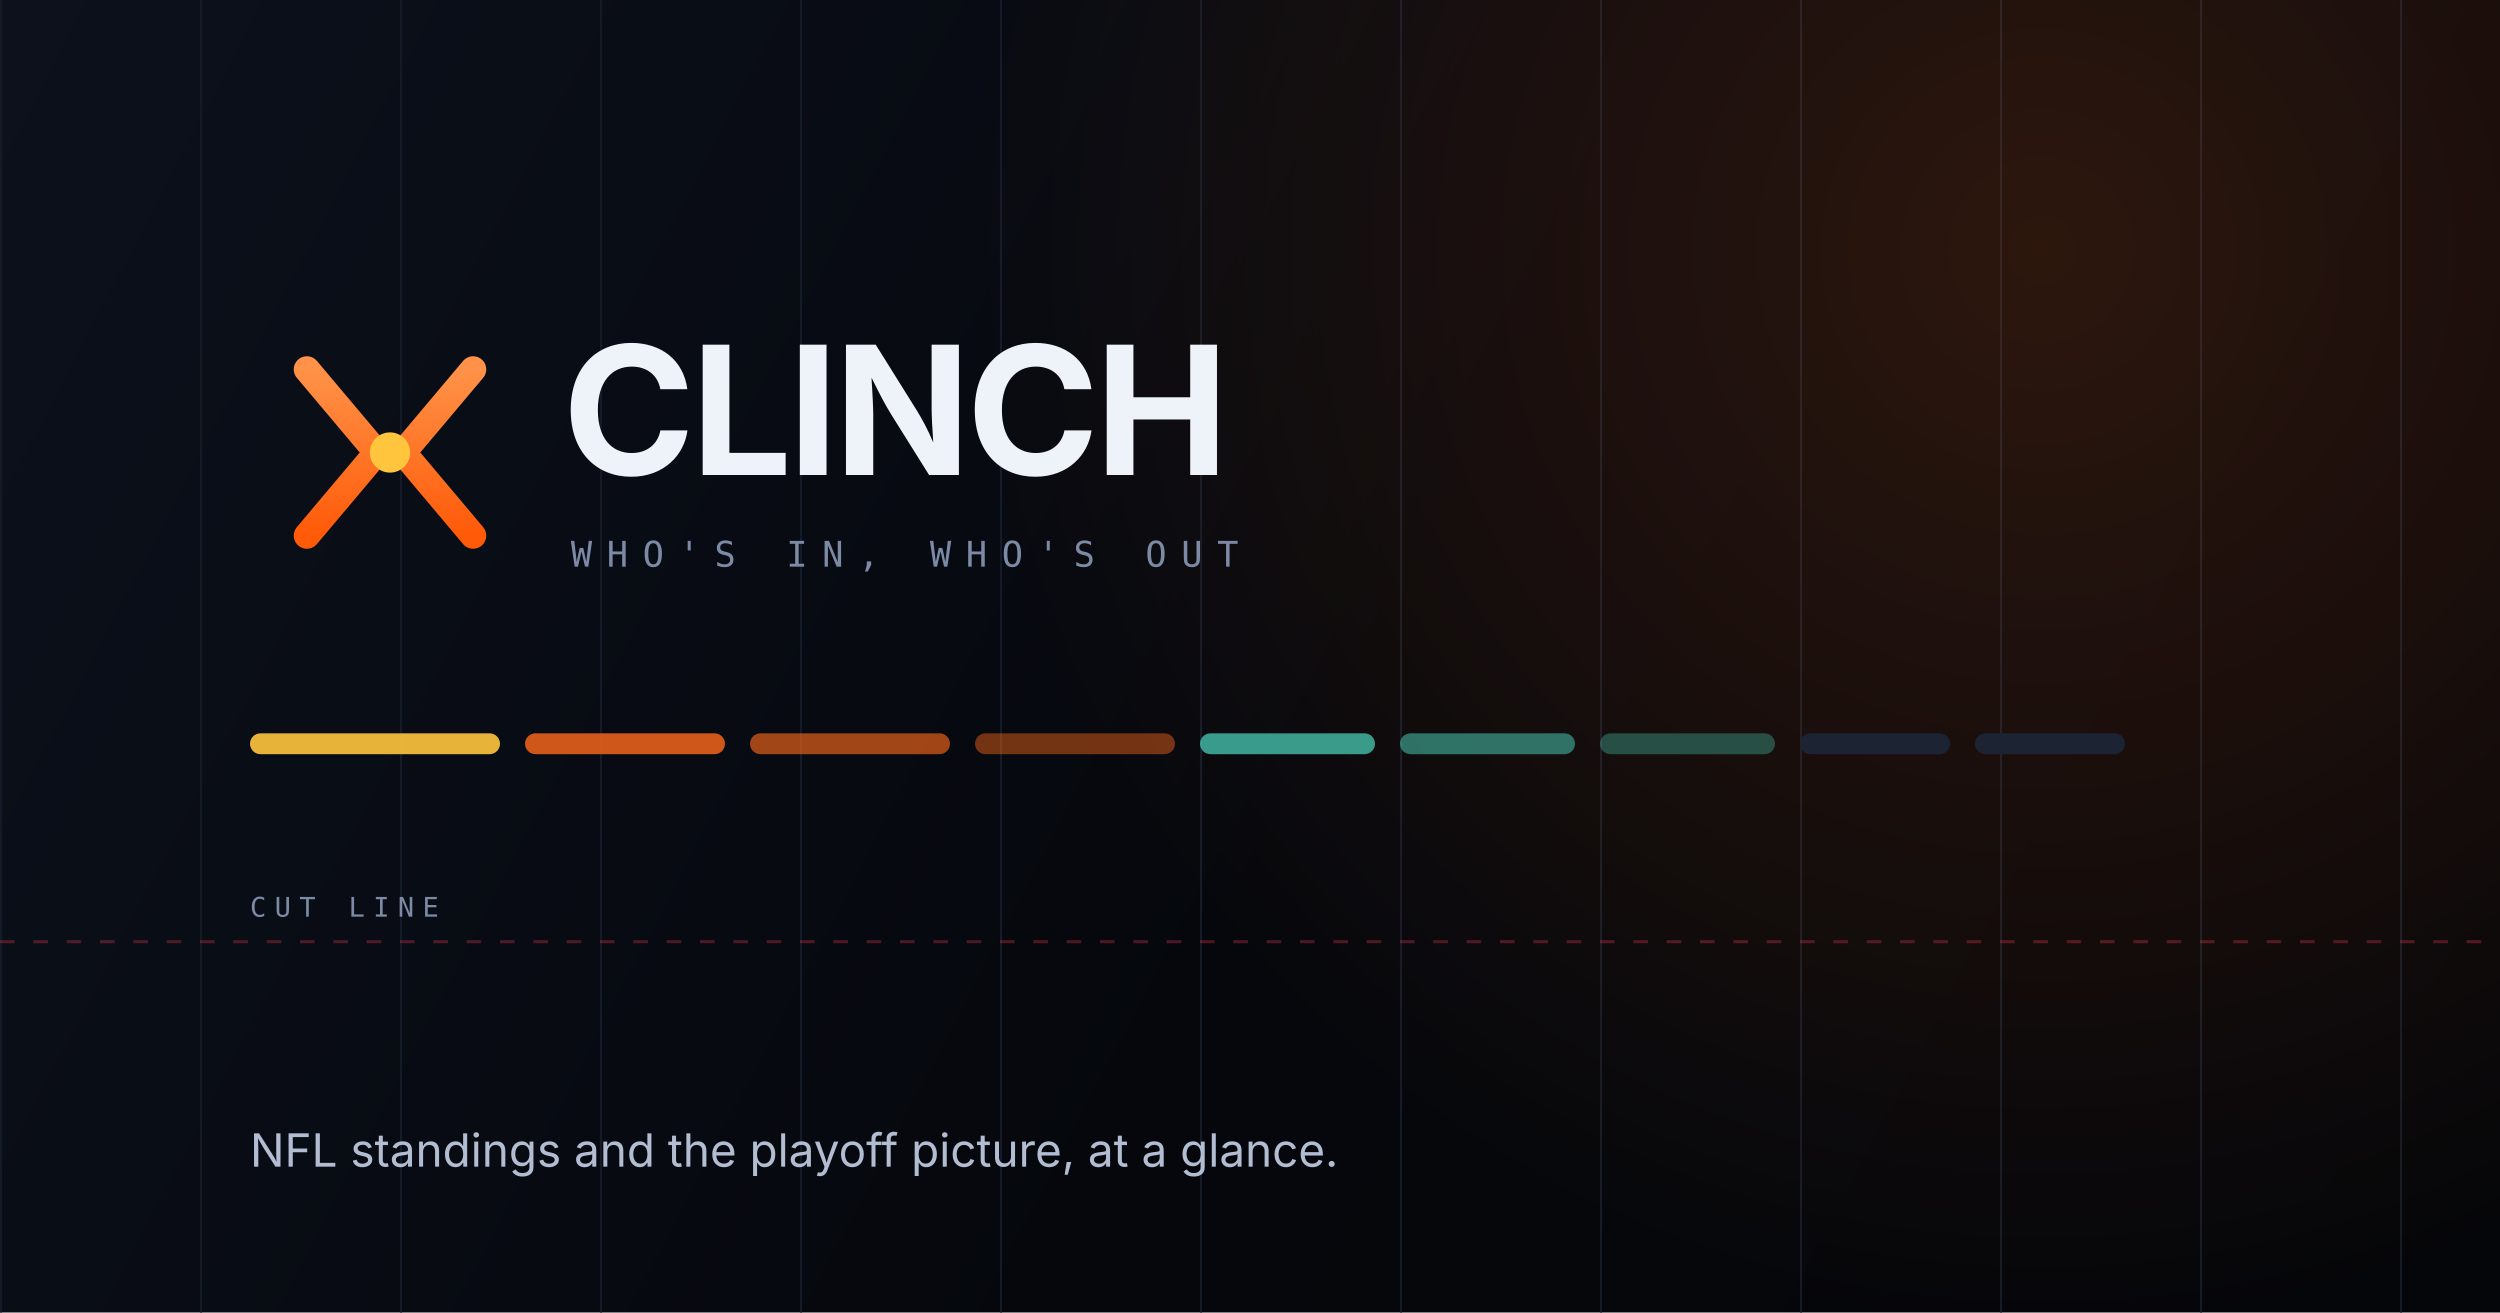
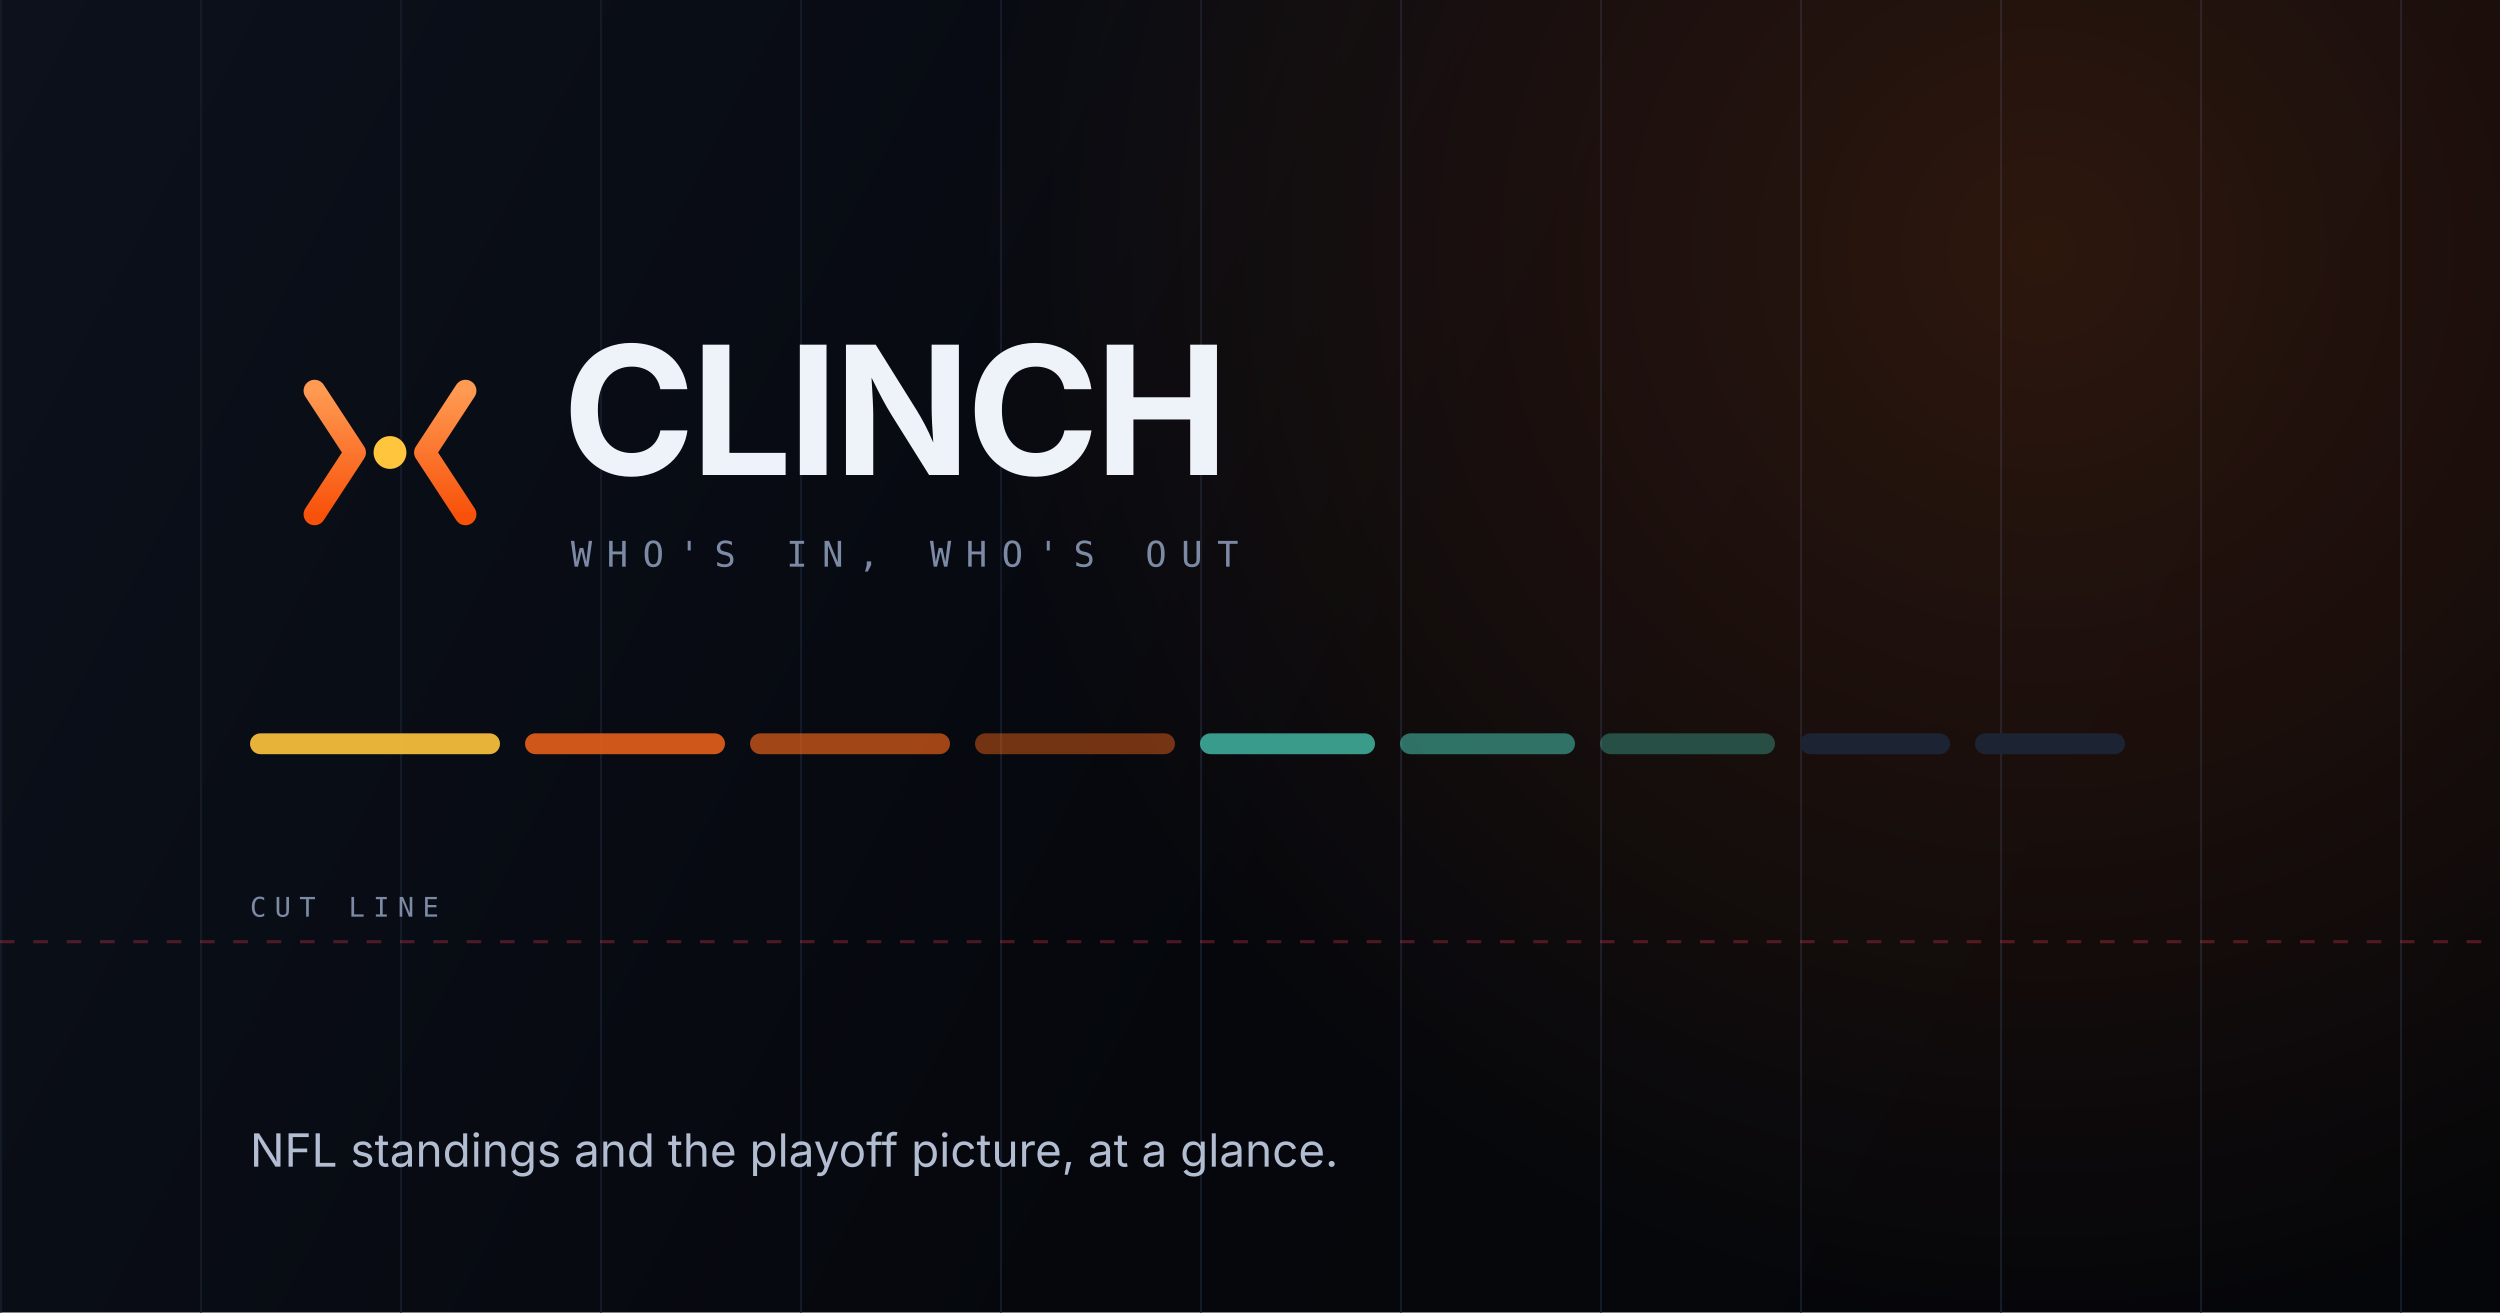
<svg xmlns="http://www.w3.org/2000/svg" width="1200" height="630" viewBox="0 0 1200 630">
  <defs>
    <linearGradient id="bgGrad" x1="0" y1="0" x2="1200" y2="630" gradientUnits="userSpaceOnUse">
      <stop offset="0" stop-color="#0c111c" />
      <stop offset="0.55" stop-color="#05070c" />
      <stop offset="1" stop-color="#050609" />
    </linearGradient>
    <radialGradient id="ambient" cx="980" cy="120" r="520" gradientUnits="userSpaceOnUse">
      <stop offset="0" stop-color="#ff6a1a" stop-opacity="0.16" />
      <stop offset="1" stop-color="#ff6a1a" stop-opacity="0" />
    </radialGradient>
-     <linearGradient id="lit" x1="0" y1="0" x2="0" y2="1">
-       <stop offset="0" stop-color="#ff9248" />
-       <stop offset="1" stop-color="#ff5a08" />
-     </linearGradient>
-     <linearGradient id="shade" x1="0" y1="0" x2="0" y2="1">
-       <stop offset="0" stop-color="#c4470f" />
-       <stop offset="1" stop-color="#8f3108" />
-     </linearGradient>
    <pattern id="yard" width="96" height="630" patternUnits="userSpaceOnUse">
      <rect x="0" y="0" width="1" height="630" fill="#141b28" />
    </pattern>
  </defs>
  <rect width="1200" height="630" fill="url(#bgGrad)" />
  <rect width="1200" height="630" fill="url(#yard)" />
  <rect width="1200" height="630" fill="url(#ambient)" />
  <g opacity="0.5">
    <path d="M 0 452 L 1200 452" stroke="#ff3d5a" stroke-width="1.5" stroke-dasharray="7 9" opacity="0.55" />
  </g>
  <g font-family="JetBrains Mono, ui-monospace, monospace" font-size="13" letter-spacing="4" fill="#7c8aa5">
    <text x="120" y="440">CUT LINE</text>
  </g>
  <g>
    <rect x="120" y="352" width="120" height="10" rx="5" fill="#ffc53d" opacity="0.9" />
    <rect x="252" y="352" width="96" height="10" rx="5" fill="#ff6a1a" opacity="0.8" />
    <rect x="360" y="352" width="96" height="10" rx="5" fill="#ff6a1a" opacity="0.62" />
    <rect x="468" y="352" width="96" height="10" rx="5" fill="#ff6a1a" opacity="0.44" />
    <rect x="576" y="352" width="84" height="10" rx="5" fill="#4dd8c0" opacity="0.7" />
    <rect x="672" y="352" width="84" height="10" rx="5" fill="#4dd8c0" opacity="0.5" />
    <rect x="768" y="352" width="84" height="10" rx="5" fill="#4dd8c0" opacity="0.32" />
    <rect x="864" y="352" width="72" height="10" rx="5" fill="#1c2434" />
    <rect x="948" y="352" width="72" height="10" rx="5" fill="#1c2434" />
  </g>
-   <g transform="translate(120,150) scale(2.1)">
-     <g stroke="url(#lit)" stroke-width="6" stroke-linecap="round" stroke-linejoin="round" fill="none">
-       <path d="M13 13 L29 32 L13 51" />
-       <path d="M51 13 L35 32 L51 51" />
+   <svg x="120" y="150" width="134.4" height="134.4" viewBox="0 0 1024 1024">
+     <defs>
+       <linearGradient id="clinch-banner-arm" x1="0" y1="286" x2="0" y2="738" gradientUnits="userSpaceOnUse">
+         <stop offset="0" stop-color="#ff9a52" />
+         <stop offset="1" stop-color="#f8520a" />
+       </linearGradient>
+     </defs>
+     <g stroke="url(#clinch-banner-arm)" stroke-width="80" stroke-linecap="round" stroke-linejoin="round" fill="none">
+       <path d="M236 286 L384 512 L236 738" />
+       <path d="M788 286 L640 512 L788 738" />
    </g>
-     <circle cx="32" cy="32" r="4.6" fill="#ffc53d" />
-   </g>
+     <circle cx="512" cy="512" r="60" fill="#ffc53d" />
+   </svg>
  <text x="270" y="228" font-family="Space Grotesk, Inter, system-ui, sans-serif" font-size="86" font-weight="700" letter-spacing="-2" fill="#eef2f9">CLINCH</text>
  <text x="274" y="272" font-family="JetBrains Mono, ui-monospace, monospace" font-size="17" letter-spacing="7" fill="#7c8aa5">WHO'S IN, WHO'S OUT</text>
  <text x="120" y="560" font-family="Space Grotesk, Inter, system-ui, sans-serif" font-size="22" fill="#b2bdd2">NFL standings and the playoff picture, at a glance.</text>
</svg>
